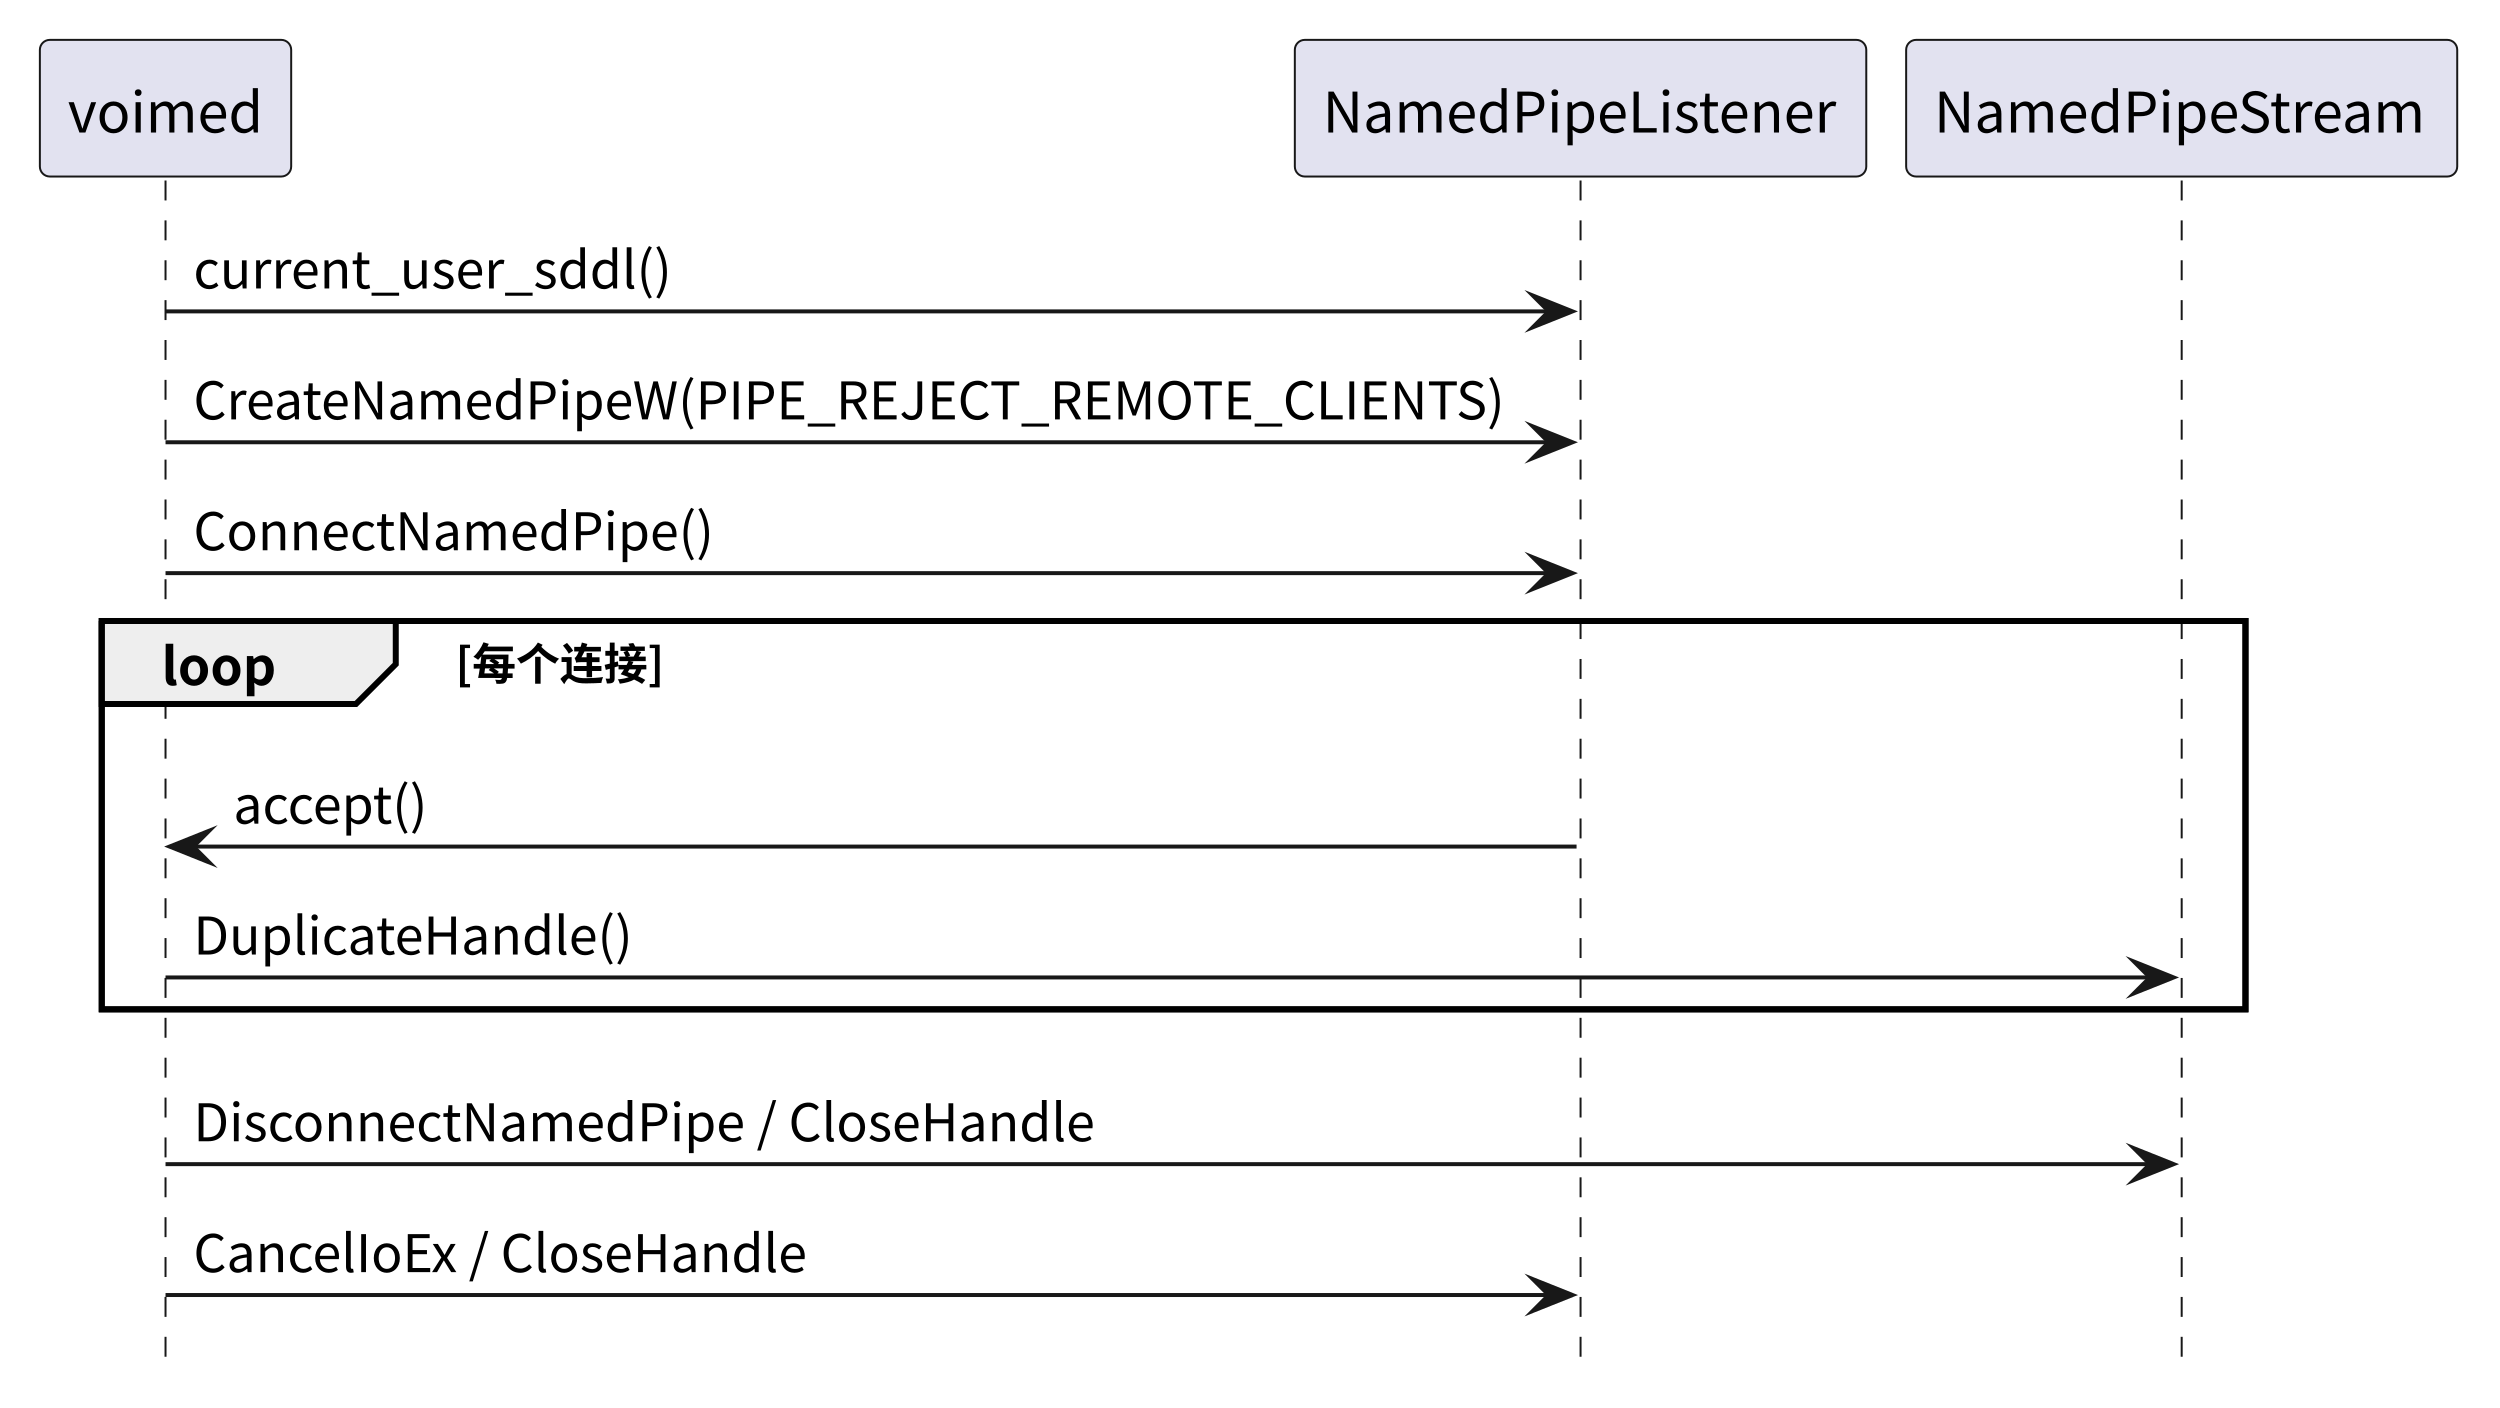
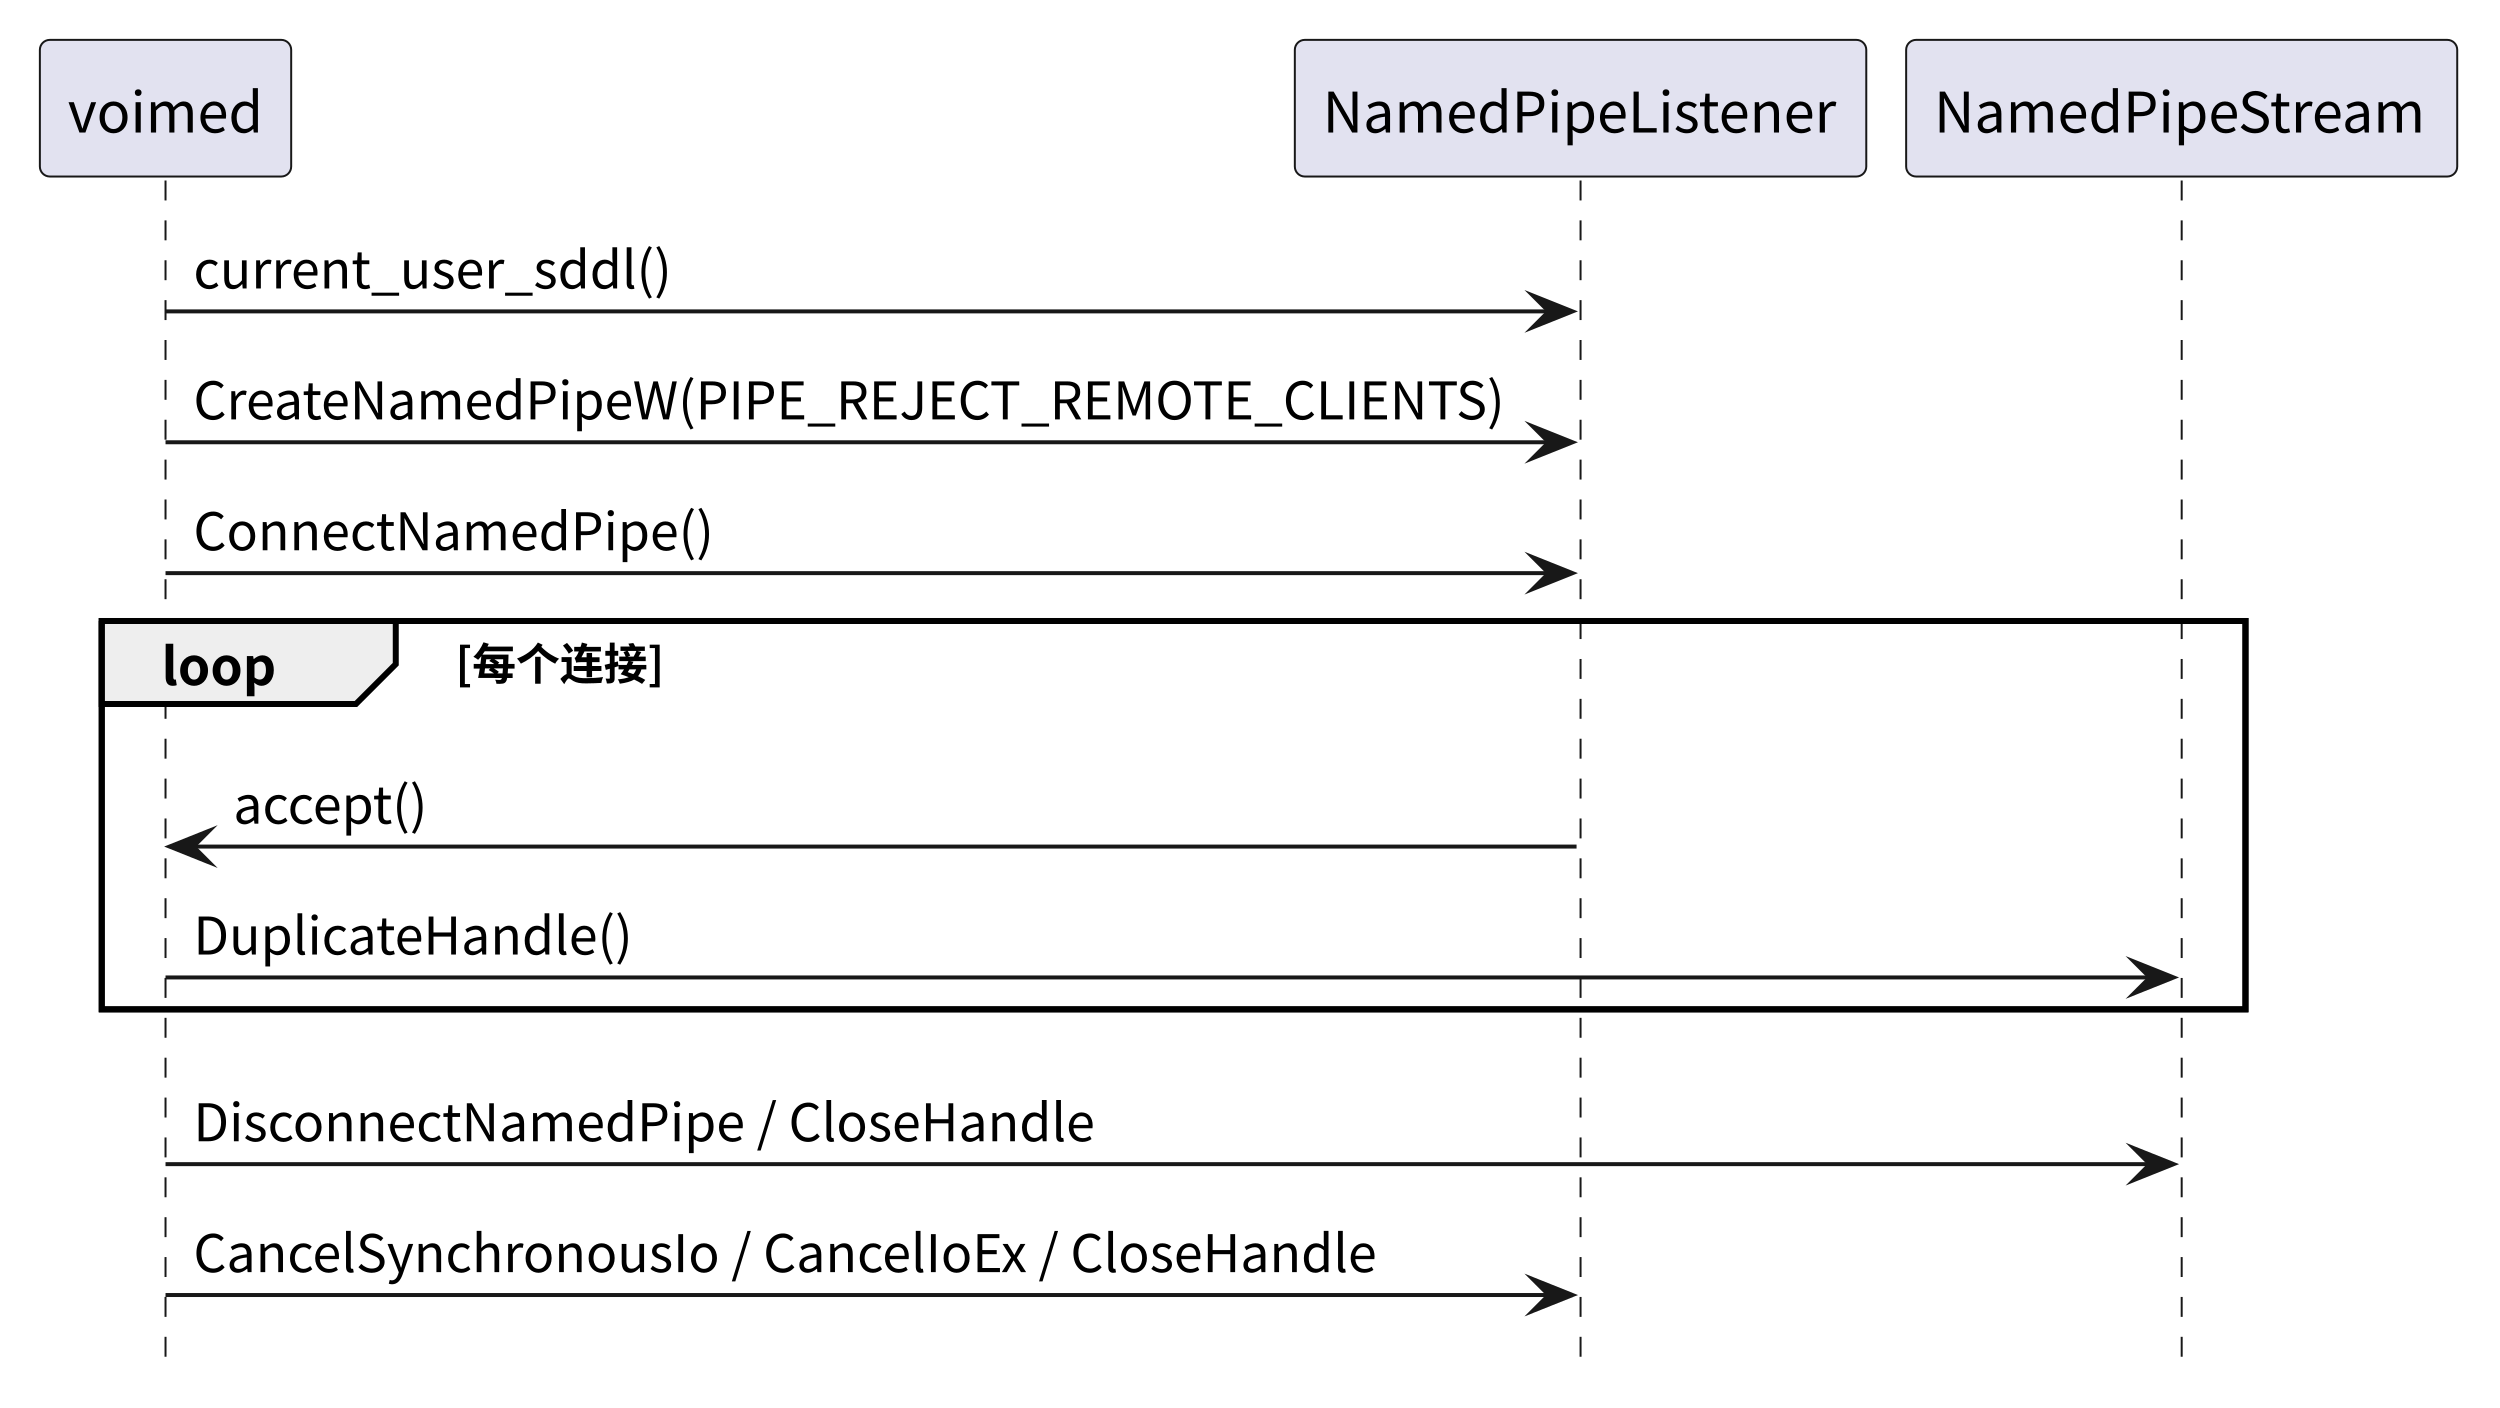
<svg xmlns="http://www.w3.org/2000/svg" version="1.1" data-diagram-type="SEQUENCE" style="width:627px;height:353px;background:#FFFFFF;" width="627px" height="353px" viewBox="0 0 627 353" zoomAndPan="magnify" preserveAspectRatio="none" contentStyleType="text/css">
  <defs />
  <g font-family="sans-serif" lengthAdjust="spacing">
    <rect x="25.514" y="155.744" width="537.652" height="97.4" fill="none" style="stroke:#000;stroke-width:1.5;" />
    <g>
      <rect x="38.014" y="45.272" width="8" height="297.52" fill="#000" fill-opacity="0" />
      <line x1="41.514" y1="45.272" x2="41.514" y2="342.792" style="stroke:#181818;stroke-width:0.5;stroke-dasharray:5,5;" />
    </g>
    <g>
      <rect x="392.903" y="45.272" width="8" height="297.52" fill="#000" fill-opacity="0" />
      <line x1="396.403" y1="45.272" x2="396.403" y2="342.792" style="stroke:#181818;stroke-width:0.5;stroke-dasharray:5,5;" />
    </g>
    <g>
      <rect x="543.666" y="45.272" width="8" height="297.52" fill="#000" fill-opacity="0" />
      <line x1="547.166" y1="45.272" x2="547.166" y2="342.792" style="stroke:#181818;stroke-width:0.5;stroke-dasharray:5,5;" />
    </g>
    <rect x="10" y="10" width="63.028" height="34.272" fill="#E2E2F0" style="stroke:#181818;stroke-width:0.5;" rx="2.5" ry="2.5" />
    <text x="17" y="33.24" fill="#000" font-size="14" textLength="49.028" font-family="'Noto Sans CJK SC'">voimed</text>
    <rect x="324.744" y="10" width="143.317" height="34.272" fill="#E2E2F0" style="stroke:#181818;stroke-width:0.5;" rx="2.5" ry="2.5" />
    <text x="331.744" y="33.24" fill="#000" font-size="14" textLength="129.317" font-family="'Noto Sans CJK SC'">NamedPipeListener</text>
    <rect x="478.062" y="10" width="138.208" height="34.272" fill="#E2E2F0" style="stroke:#181818;stroke-width:0.5;" rx="2.5" ry="2.5" />
    <text x="485.062" y="33.24" fill="#000" font-size="14" textLength="124.208" font-family="'Noto Sans CJK SC'">NamedPipeStream</text>
    <polygon points="384.403,74.096,394.403,78.096,384.403,82.096,388.403,78.096" fill="#181818" style="stroke:#181818;stroke-width:1;stroke-linejoin:miter;stroke-miterlimit:10;" />
    <line x1="41.514" y1="78.096" x2="390.403" y2="78.096" style="stroke:#181818;stroke-width:1;" />
    <text x="48.514" y="72.352" fill="#000" font-size="13" textLength="120.081" font-family="'Noto Sans CJK SC'">current_user_sddl()</text>
    <polygon points="384.403,106.92,394.403,110.92,384.403,114.92,388.403,110.92" fill="#181818" style="stroke:#181818;stroke-width:1;stroke-linejoin:miter;stroke-miterlimit:10;" />
    <line x1="41.514" y1="110.92" x2="390.403" y2="110.92" style="stroke:#181818;stroke-width:1;" />
    <text x="48.514" y="105.176" fill="#000" font-size="13" textLength="330.889" font-family="'Noto Sans CJK SC'">CreateNamedPipeW(PIPE_REJECT_REMOTE_CLIENTS)</text>
    <polygon points="384.403,139.744,394.403,143.744,384.403,147.744,388.403,143.744" fill="#181818" style="stroke:#181818;stroke-width:1;stroke-linejoin:miter;stroke-miterlimit:10;" />
    <line x1="41.514" y1="143.744" x2="390.403" y2="143.744" style="stroke:#181818;stroke-width:1;" />
    <text x="48.514" y="138" fill="#000" font-size="13" textLength="130.637" font-family="'Noto Sans CJK SC'">ConnectNamedPipe()</text>
    <path d="M25.514,155.744 L99.257,155.744 L99.257,166.568 L89.257,176.568 L25.514,176.568 L25.514,155.744" style="stroke:#000;stroke-width:1.5;" fill="#EEE" />
    <rect x="25.514" y="155.744" width="537.652" height="97.4" fill="none" style="stroke:#000;stroke-width:1.5;" />
    <text x="40.514" y="171.824" fill="#000" font-size="13" textLength="28.743" font-weight="700" font-family="'Noto Sans CJK SC'">loop</text>
    <text x="114.257" y="170.504" fill="#000" font-size="11" textLength="52.316" font-weight="700" font-family="'Noto Sans CJK SC'">[每个连接]</text>
    <polygon points="52.514,208.32,42.514,212.32,52.514,216.32,48.514,212.32" fill="#181818" style="stroke:#181818;stroke-width:1;stroke-linejoin:miter;stroke-miterlimit:10;" />
    <line x1="46.514" y1="212.32" x2="395.403" y2="212.32" style="stroke:#181818;stroke-width:1;" />
    <text x="58.514" y="206.576" fill="#000" font-size="13" textLength="49.53" font-family="'Noto Sans CJK SC'">accept()</text>
    <polygon points="535.166,241.144,545.166,245.144,535.166,249.144,539.166,245.144" fill="#181818" style="stroke:#181818;stroke-width:1;stroke-linejoin:miter;stroke-miterlimit:10;" />
    <line x1="41.514" y1="245.144" x2="541.166" y2="245.144" style="stroke:#181818;stroke-width:1;" />
    <text x="48.514" y="239.4" fill="#000" font-size="13" textLength="110.669" font-family="'Noto Sans CJK SC'">DuplicateHandle()</text>
    <polygon points="535.166,287.968,545.166,291.968,535.166,295.968,539.166,291.968" fill="#181818" style="stroke:#181818;stroke-width:1;stroke-linejoin:miter;stroke-miterlimit:10;" />
    <line x1="41.514" y1="291.968" x2="541.166" y2="291.968" style="stroke:#181818;stroke-width:1;" />
    <text x="48.514" y="286.224" fill="#000" font-size="13" textLength="226.525" font-family="'Noto Sans CJK SC'">DisconnectNamedPipe / CloseHandle</text>
    <polygon points="384.403,320.792,394.403,324.792,384.403,328.792,388.403,324.792" fill="#181818" style="stroke:#181818;stroke-width:1;stroke-linejoin:miter;stroke-miterlimit:10;" />
    <line x1="41.514" y1="324.792" x2="390.403" y2="324.792" style="stroke:#181818;stroke-width:1;" />
-     <text x="48.514" y="319.048" fill="#000" font-size="13" textLength="154.622" font-family="'Noto Sans CJK SC'">CancelIoEx / CloseHandle</text>
+     <text x="48.514" y="319.048" fill="#000" font-size="13" textLength="297.973" font-family="'Noto Sans CJK SC'">CancelSynchronousIo / CancelIoEx / CloseHandle</text>
  </g>
</svg>
